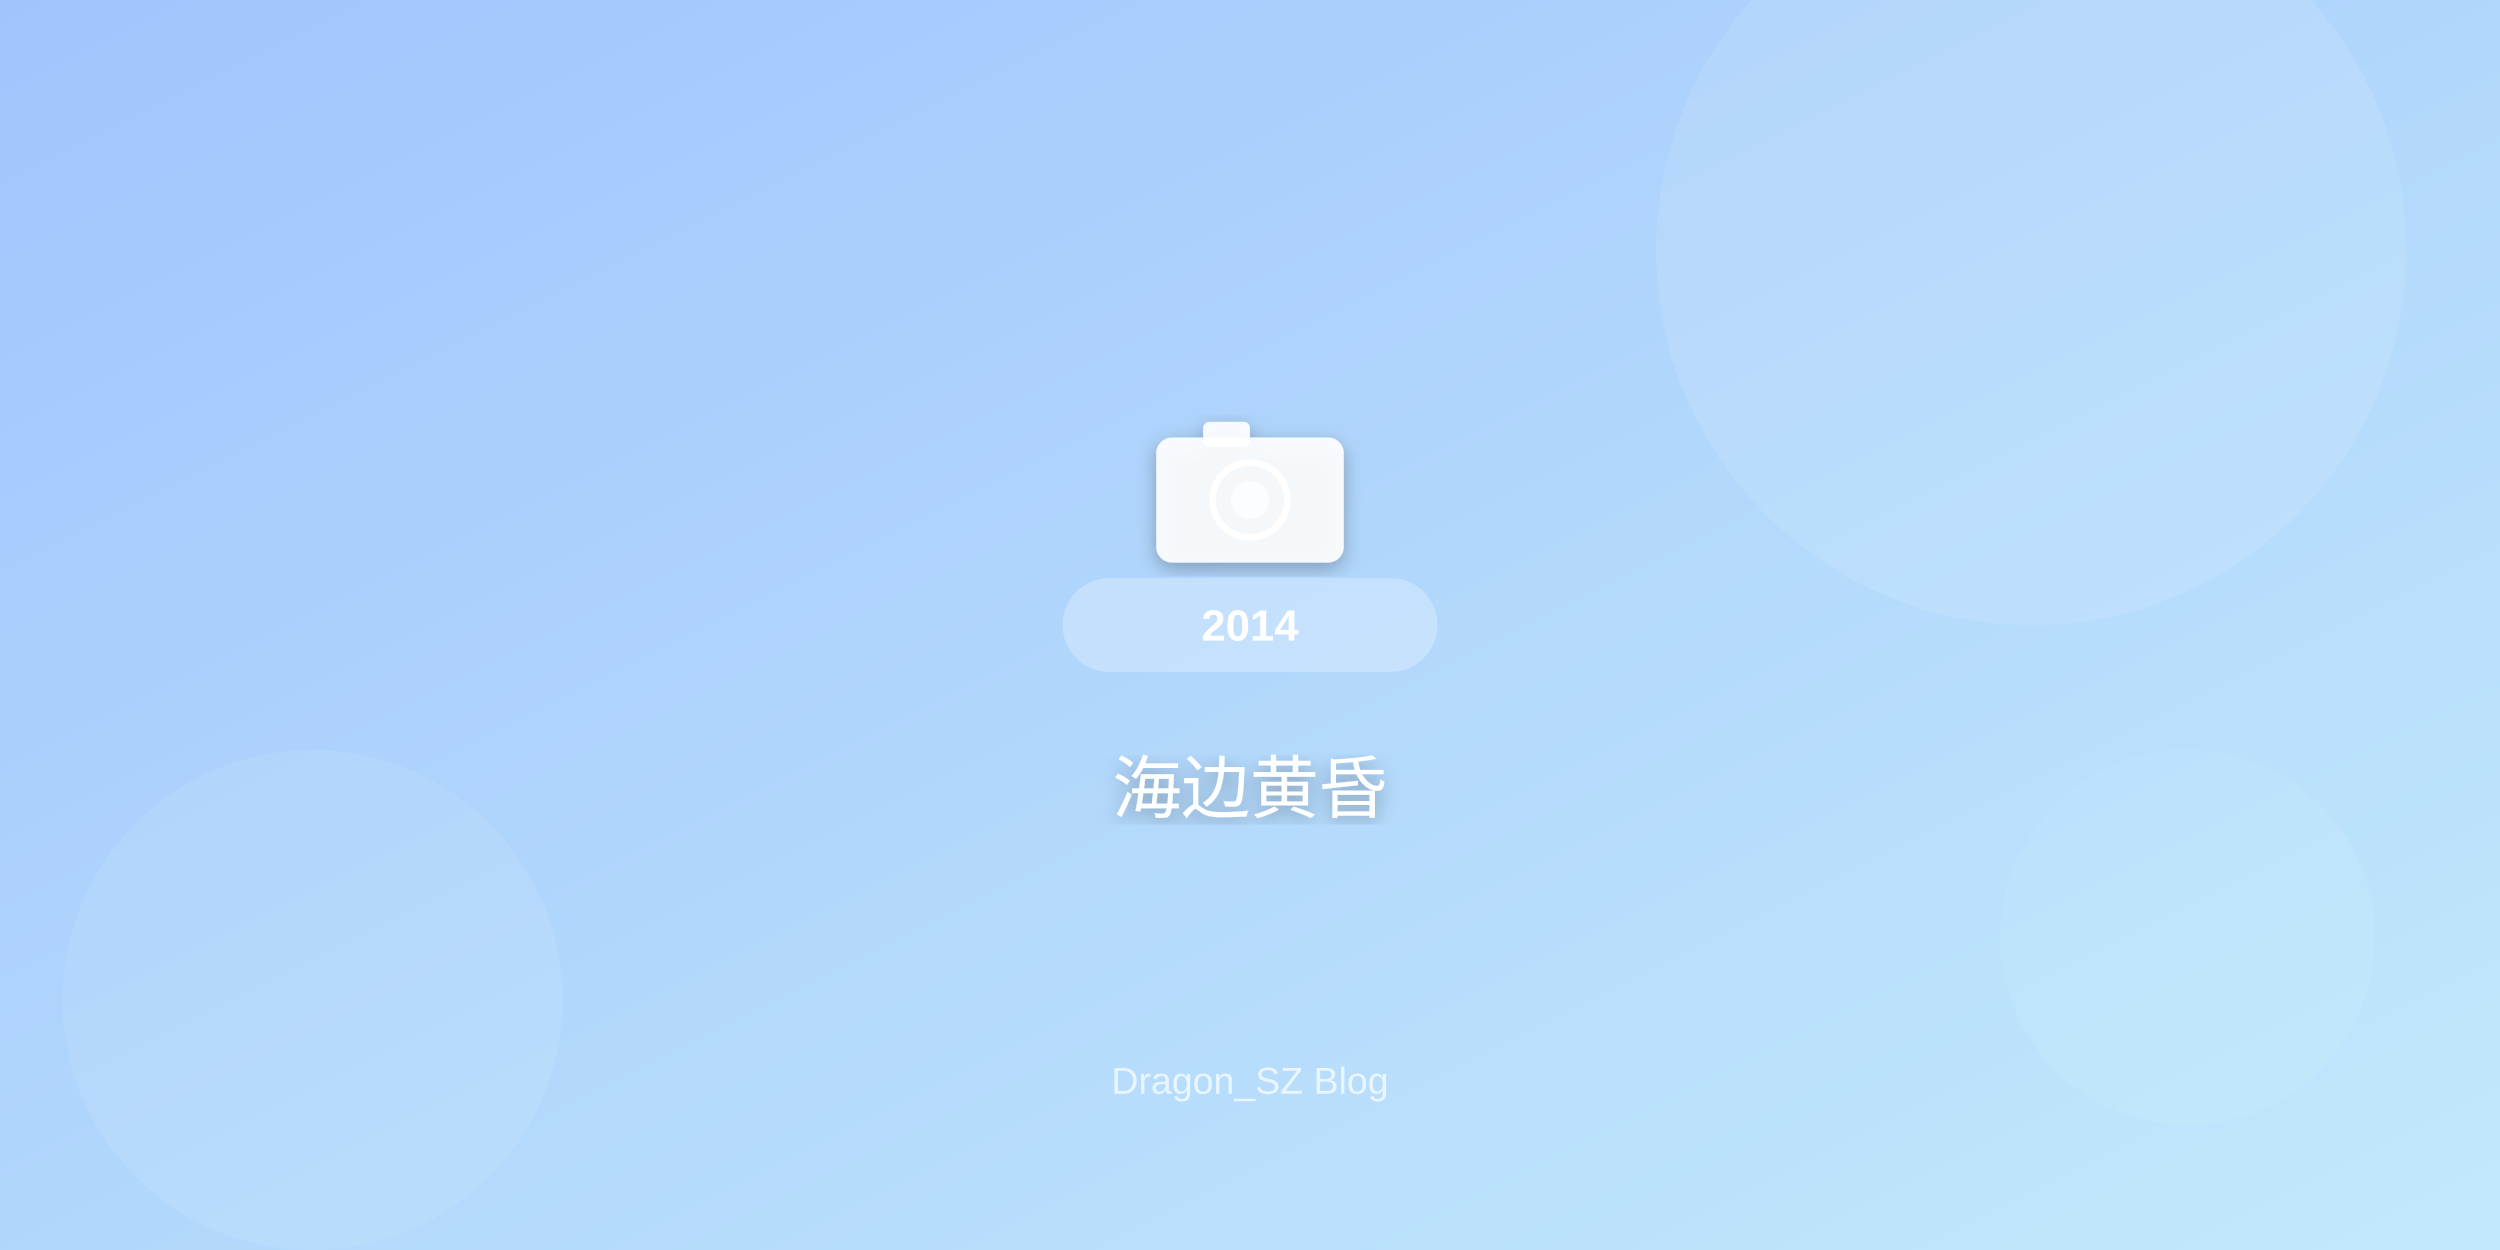
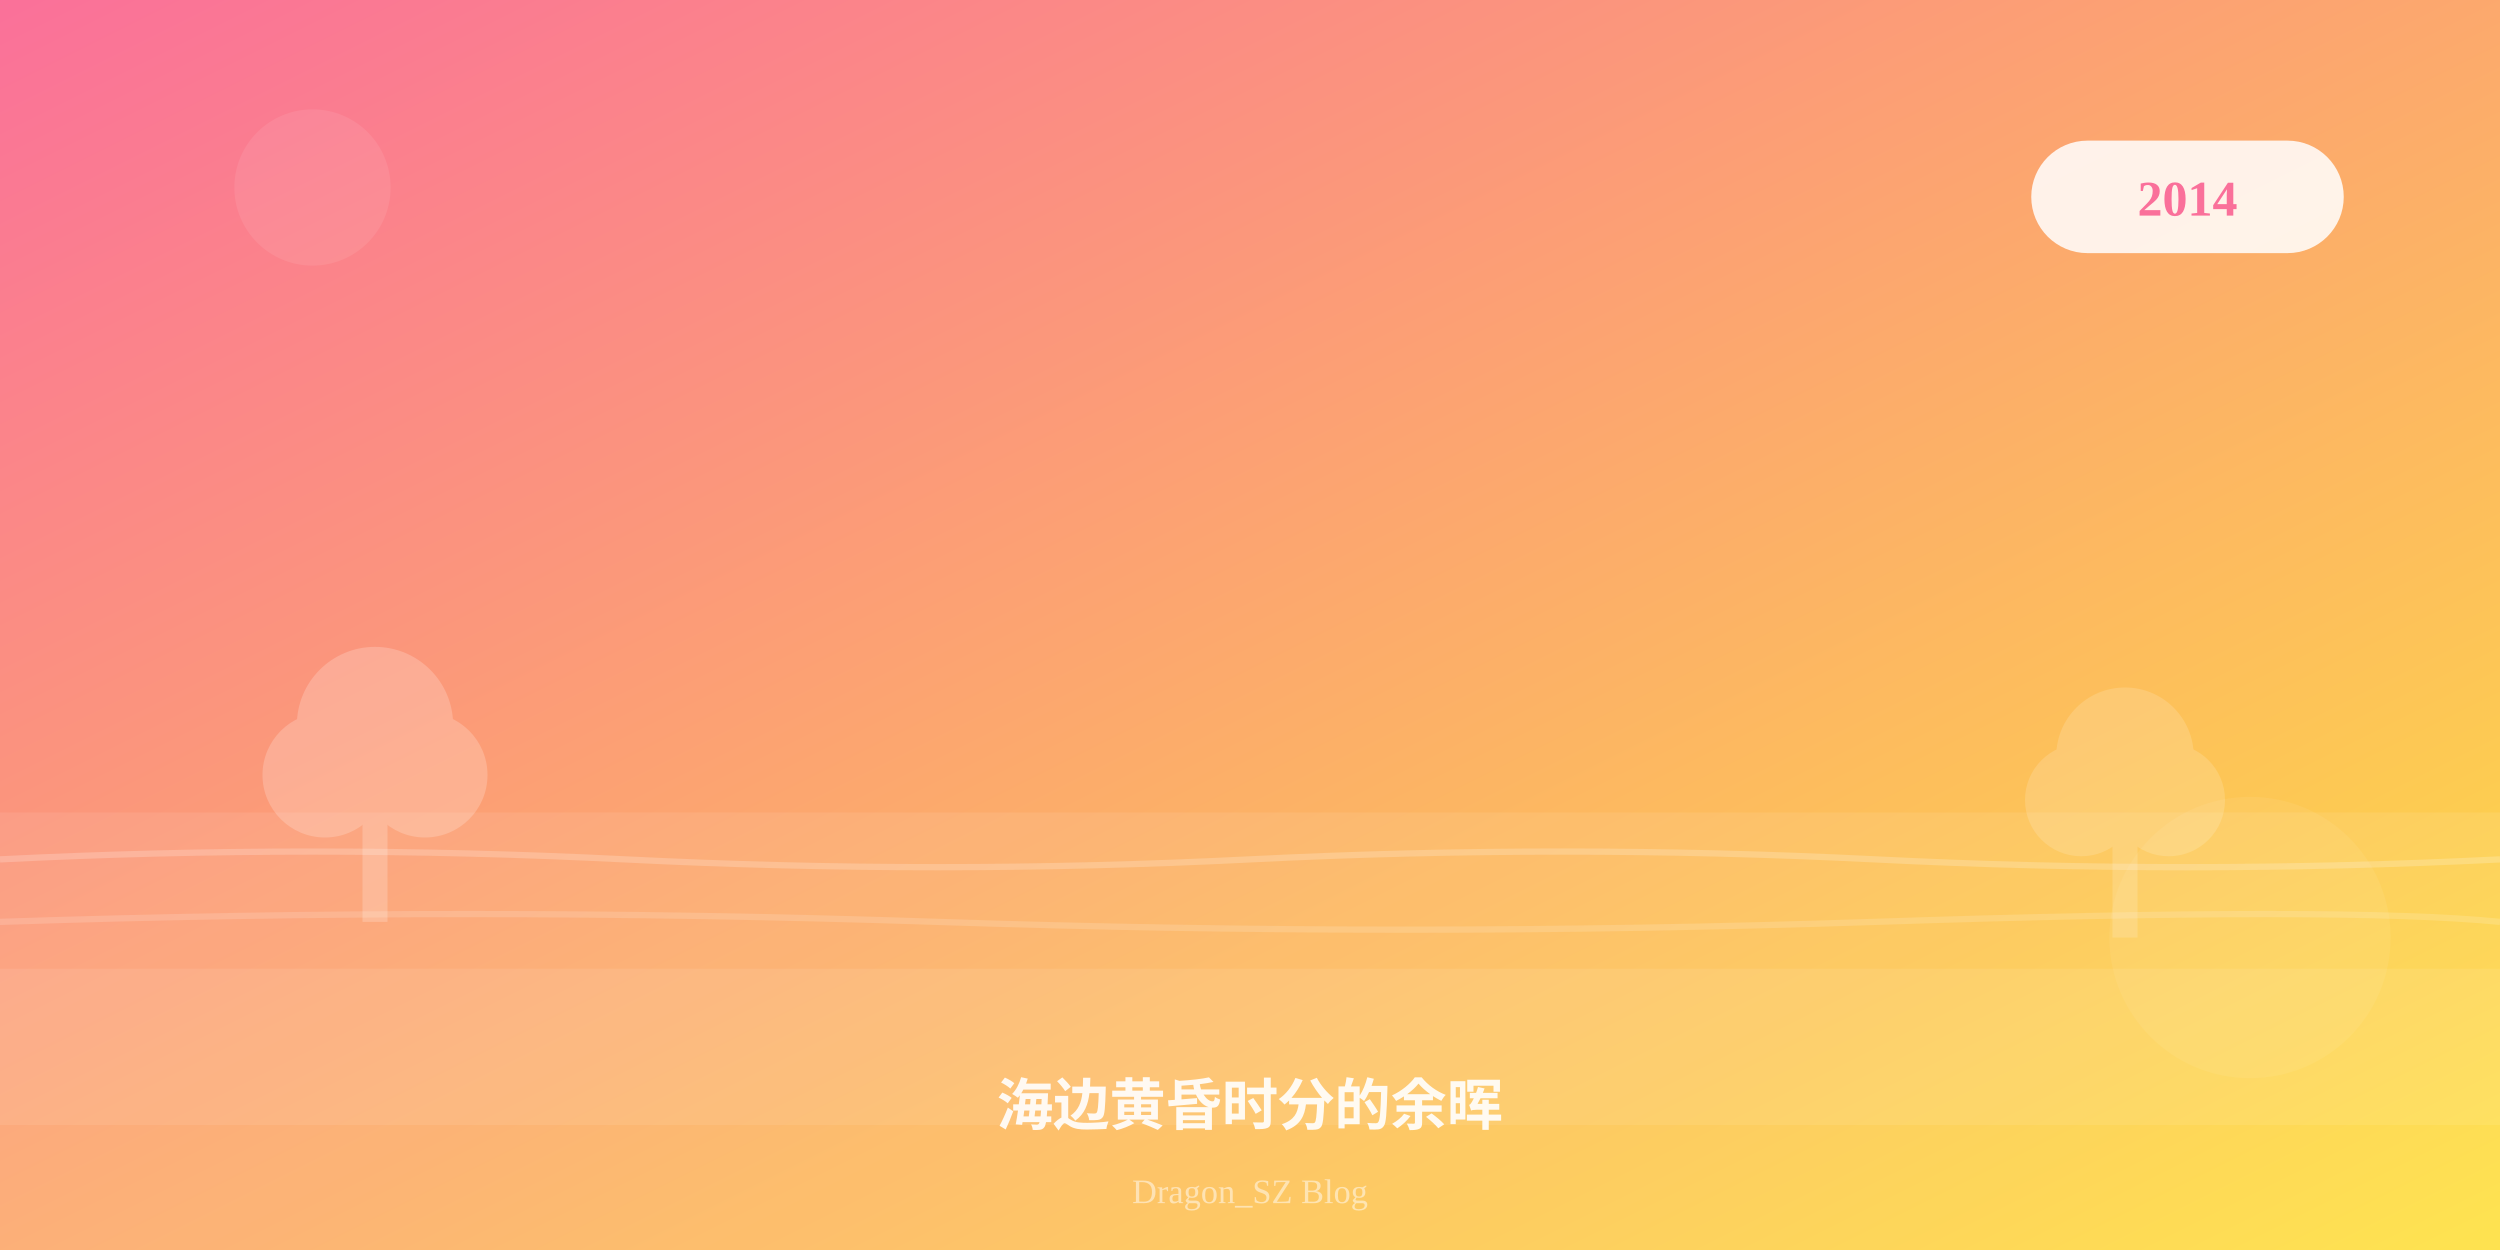
- <svg xmlns="http://www.w3.org/2000/svg" width="800" height="400" viewBox="0 0 800 400">
+ <svg xmlns="http://www.w3.org/2000/svg" viewBox="0 0 800 400" width="100%" height="100%">
  <defs>
-     <linearGradient id="grad" x1="0%" y1="0%" x2="100%" y2="100%">
-       <stop offset="0%" style="stop-color:#a1c4fd;stop-opacity:1" />
-       <stop offset="100%" style="stop-color:#c2e9fb;stop-opacity:1" />
+     <linearGradient id="bg" x1="0%" y1="0%" x2="100%" y2="100%">
+       <stop offset="0%" style="stop-color:#fa709a;stop-opacity:1" />
+       <stop offset="100%" style="stop-color:#fee140;stop-opacity:1" />
    </linearGradient>
-     <filter id="shadow">
-       <feDropShadow dx="0" dy="2" stdDeviation="3" flood-opacity="0.3" />
-     </filter>
  </defs>
-   <rect width="800" height="400" fill="url(#grad)" rx="0" />
-   <circle cx="650" cy="80" r="120" fill="white" opacity="0.1" />
-   <circle cx="100" cy="320" r="80" fill="white" opacity="0.08" />
-   <circle cx="700" cy="300" r="60" fill="white" opacity="0.06" />
-   <g transform="translate(360, 120)" filter="url(#shadow)">
-     <rect x="10" y="20" width="60" height="40" rx="5" fill="white" opacity="0.9" />
-     <circle cx="40" cy="40" r="12" fill="none" stroke="white" stroke-width="2" opacity="0.9" />
-     <circle cx="40" cy="40" r="6" fill="white" opacity="0.7" />
-     <rect x="25" y="15" width="15" height="8" rx="2" fill="white" opacity="0.9" />
+   <rect width="800" height="400" fill="url(#bg)" />
+   <rect x="0" y="260" width="800" height="100" fill="white" opacity="0.08" />
+   <path d="M 0 275 Q 100 270 200 275 T 400 275 T 600 275 T 800 275" stroke="white" stroke-width="2" fill="none" opacity="0.2" />
+   <path d="M 0 295 Q 150 290 300 295 T 600 295 T 800 295" stroke="white" stroke-width="2" fill="none" opacity="0.15" />
+   <g transform="translate(120, 240)" opacity="0.2">
+     <rect x="-4" y="0" width="8" height="55" fill="white" />
+     <circle cx="0" cy="-8" r="25" fill="white" />
+     <circle cx="-16" cy="8" r="20" fill="white" />
+     <circle cx="16" cy="8" r="20" fill="white" />
  </g>
-   <rect x="340" y="185" width="120" height="30" rx="15" fill="white" opacity="0.25" />
-   <text x="400" y="205" font-family="Arial, sans-serif" font-size="14" fill="white" text-anchor="middle" font-weight="bold">2014</text>
-   <text x="400" y="260" font-family="Arial, sans-serif" font-size="22" fill="white" text-anchor="middle" filter="url(#shadow)">海边黄昏</text>
-   <text x="400" y="350" font-family="Arial, sans-serif" font-size="12" fill="white" text-anchor="middle" opacity="0.7">Dragon_SZ Blog</text>
+   <g transform="translate(680, 250)" opacity="0.15">
+     <rect x="-4" y="0" width="8" height="50" fill="white" />
+     <circle cx="0" cy="-8" r="22" fill="white" />
+     <circle cx="-14" cy="6" r="18" fill="white" />
+     <circle cx="14" cy="6" r="18" fill="white" />
+   </g>
+   <circle cx="100" cy="60" r="25" fill="white" opacity="0.08" />
+   <circle cx="720" cy="300" r="45" fill="white" opacity="0.06" />
+   <rect x="0" y="310" width="800" height="90" fill="white" opacity="0.08" />
+   <g transform="translate(650, 45)">
+     <rect width="100" height="36" rx="18" fill="white" opacity="0.85" />
+     <text x="50" y="24" text-anchor="middle" font-size="16" font-weight="bold" fill="#fa709a">2014</text>
+   </g>
+   <text x="400" y="360" text-anchor="middle" font-size="18" font-weight="bold" fill="white" opacity="0.9">海边黄昏时分的余晖</text>
+   <text x="400" y="385" text-anchor="middle" font-size="11" fill="white" opacity="0.5">Dragon_SZ Blog</text>
</svg>
